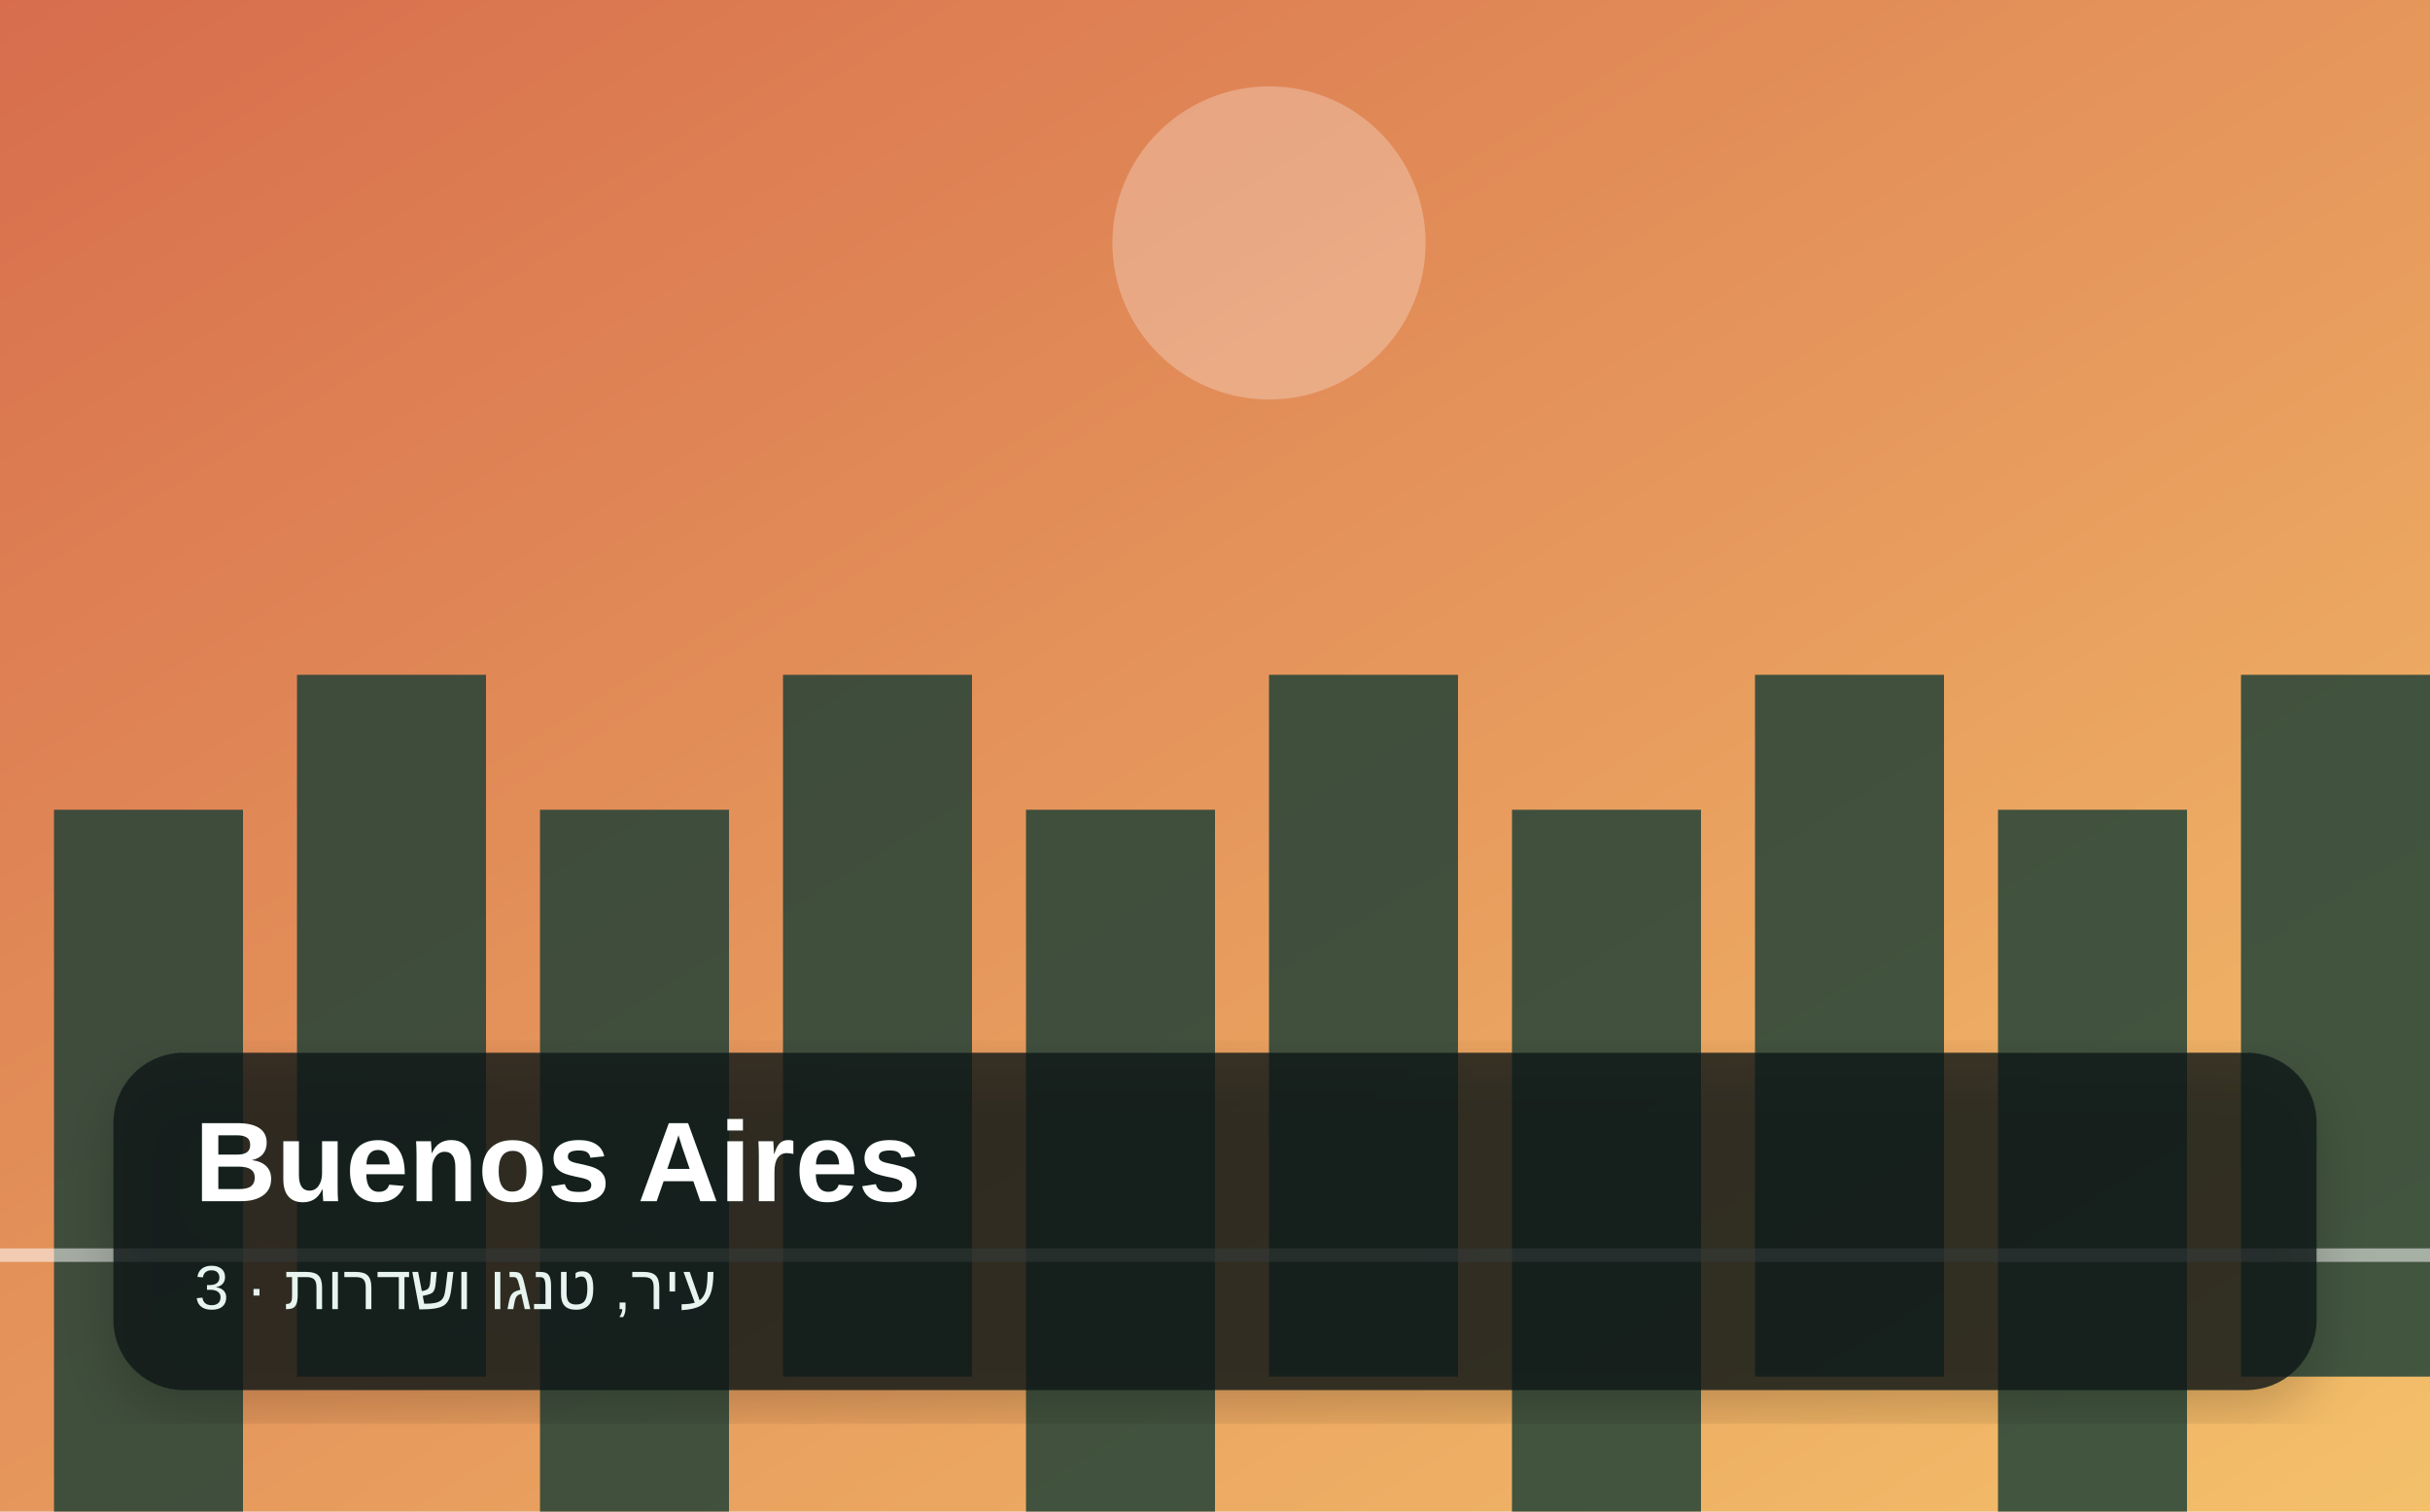
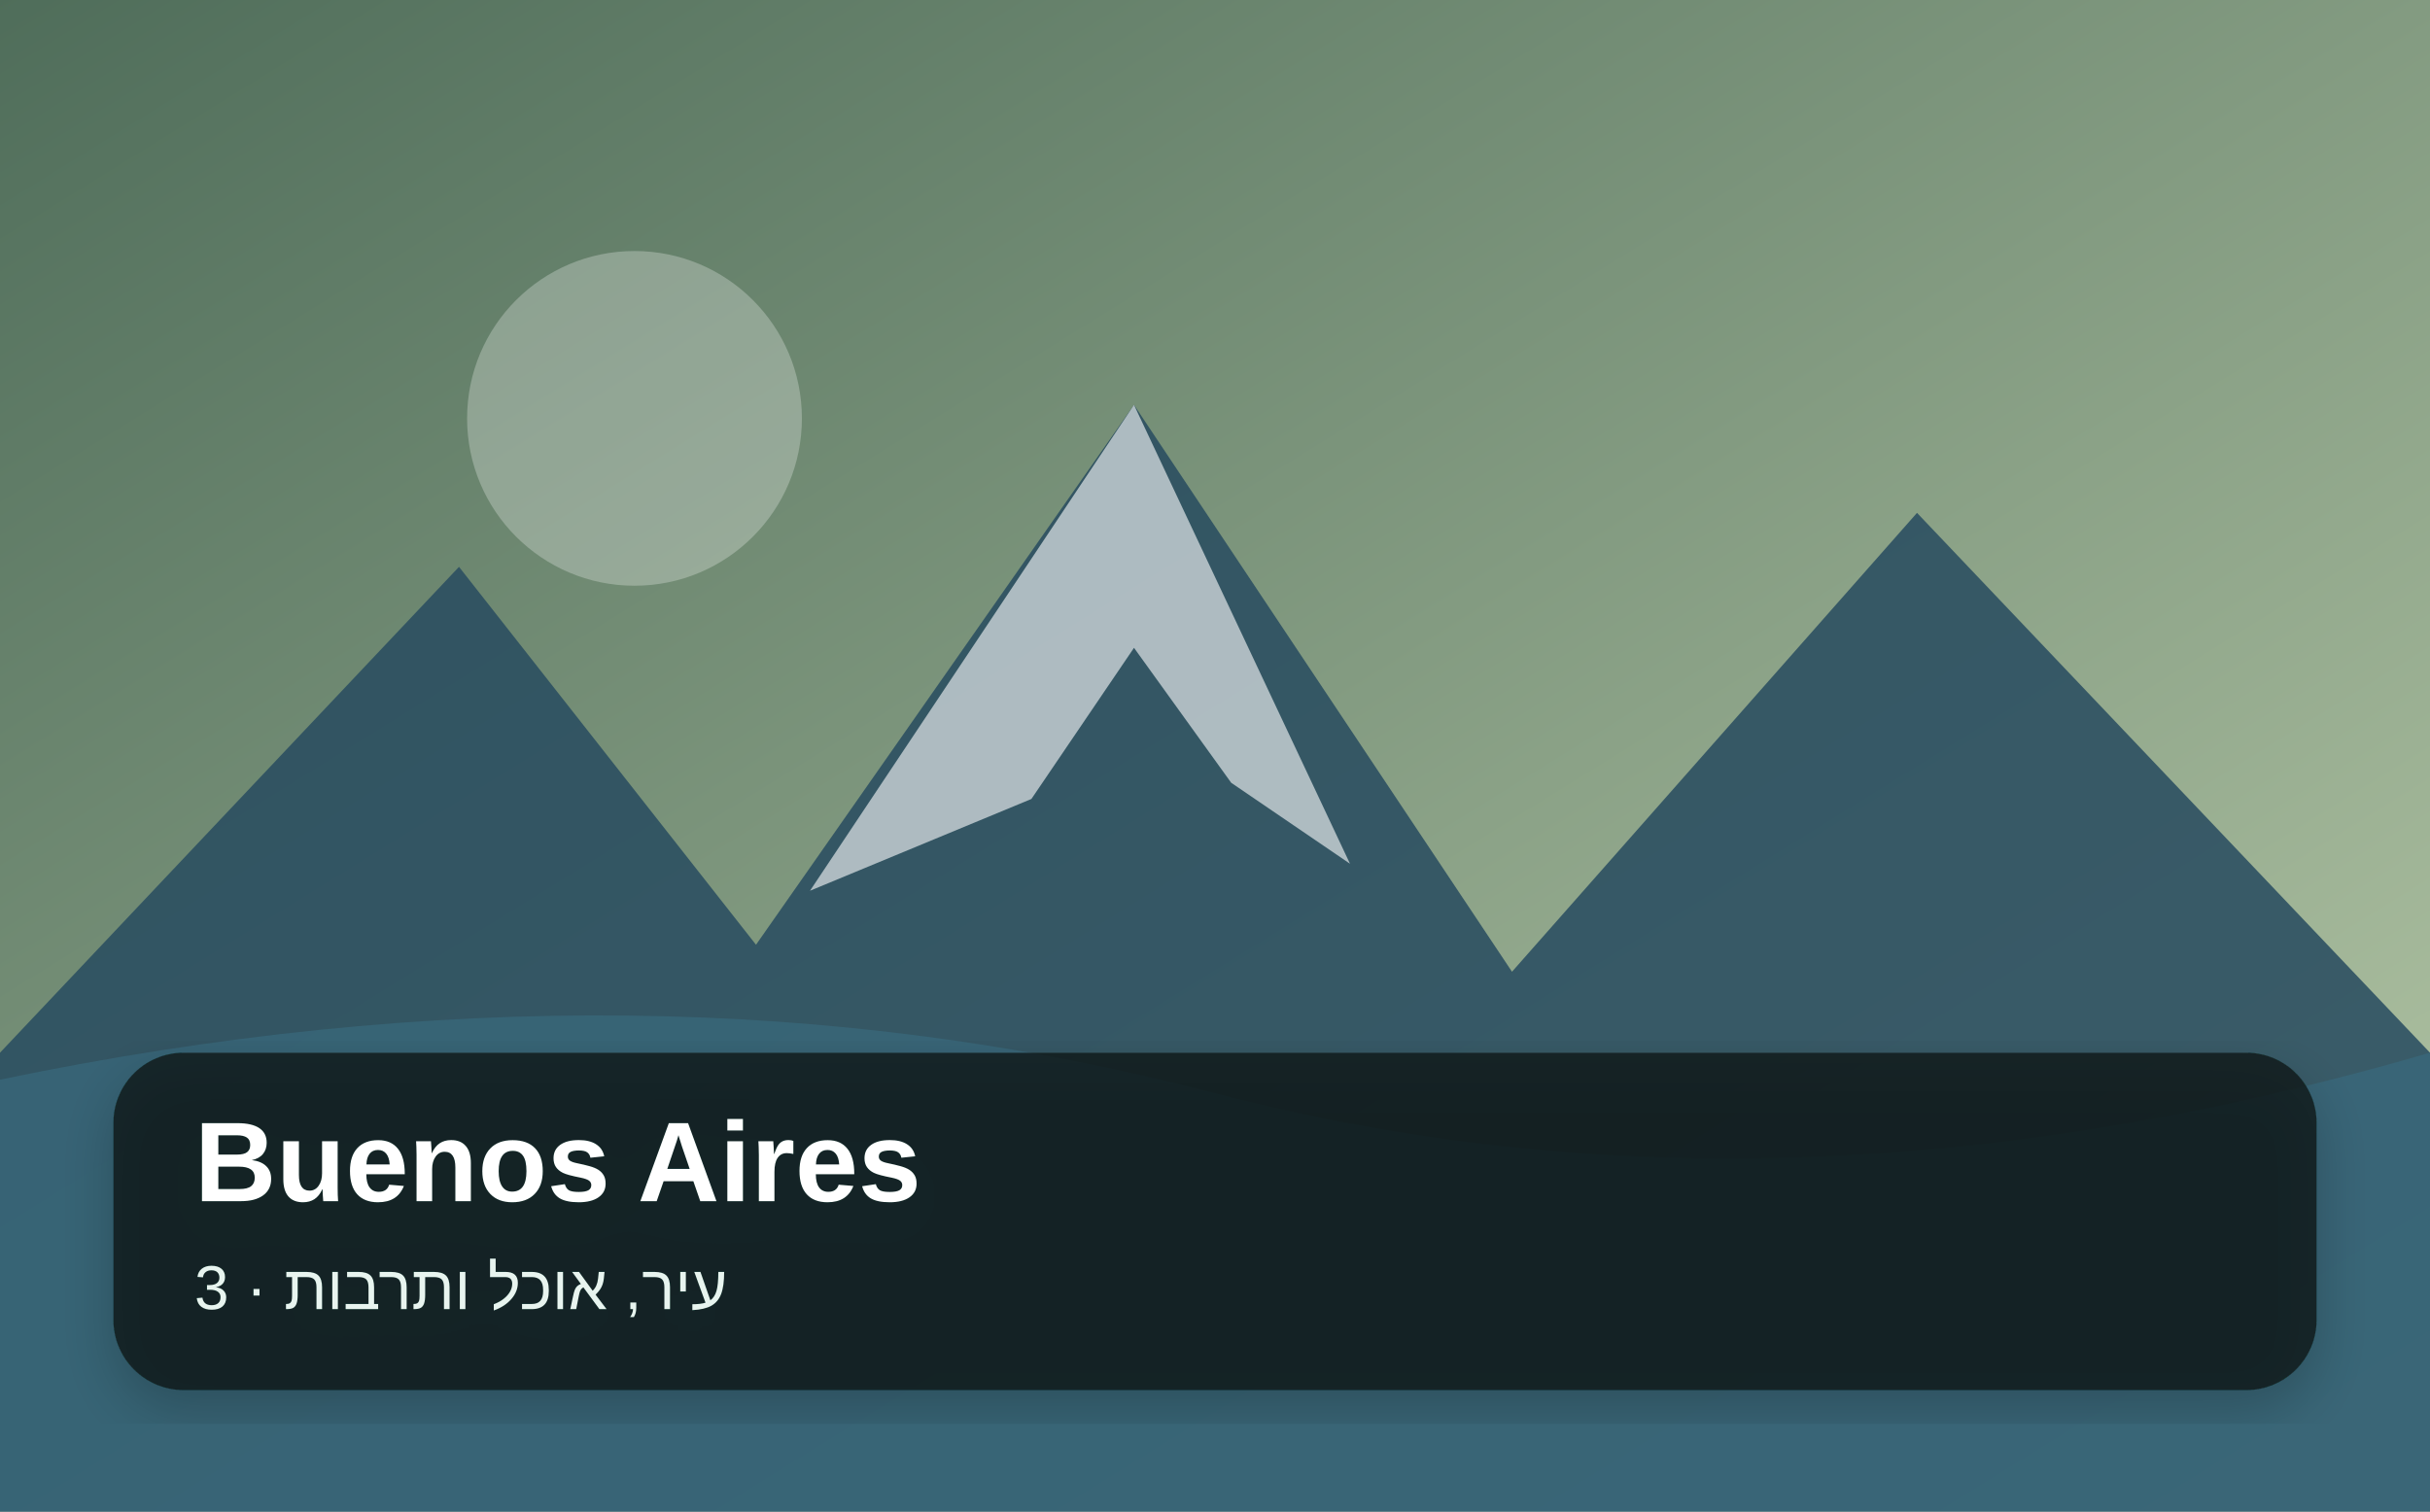
<svg xmlns="http://www.w3.org/2000/svg" width="900" height="560" viewBox="0 0 900 560">
  <defs>
    <linearGradient id="g" x1="0" y1="0" x2="1" y2="1">
-       <stop stop-color="#d76d4d" />
-       <stop offset="1" stop-color="#f4c06a" />
+       <stop stop-color="#4f6d5a" />
+       <stop offset="1" stop-color="#b7c9a8" />
    </linearGradient>
    <filter id="s">
      <feDropShadow dx="0" dy="8" stdDeviation="10" flood-opacity=".25" />
    </filter>
  </defs>
  <rect width="900" height="560" fill="url(#g)" />
-   <circle cx="470" cy="90" r="58" fill="#fff4" />
-   <rect x="20" y="300" width="70" height="260" fill="#173c35cc" />
-   <rect x="110" y="250" width="70" height="260" fill="#173c35cc" />
-   <rect x="200" y="300" width="70" height="260" fill="#173c35cc" />
-   <rect x="290" y="250" width="70" height="260" fill="#173c35cc" />
-   <rect x="380" y="300" width="70" height="260" fill="#173c35cc" />
-   <rect x="470" y="250" width="70" height="260" fill="#173c35cc" />
-   <rect x="560" y="300" width="70" height="260" fill="#173c35cc" />
-   <rect x="650" y="250" width="70" height="260" fill="#173c35cc" />
-   <rect x="740" y="300" width="70" height="260" fill="#173c35cc" />
-   <rect x="830" y="250" width="70" height="260" fill="#173c35cc" />
-   <path d="M0 465 H900" stroke="#fff8" stroke-width="5" />
+   <circle cx="235" cy="155" r="62" fill="#fff4" />
+   <path d="M0 390 L170 210 L280 350 L420 150 L560 360 L710 190 L900 390 V560 H0Z" fill="#294c60dd" />
+   <path d="M300 330 L420 150 L500 320 L456 290 L420 240 L382 296Z" fill="#fff9" />
+   <path d="M0 400 Q240 350 450 405 T900 390 V560 H0Z" fill="#3a6b7eaa" />
  <g filter="url(#s)">
    <rect x="42" y="390" width="816" height="125" rx="26" fill="#0b201bcc" />
    <text x="72" y="445" font-family="Arial,sans-serif" font-size="42" font-weight="700" fill="white">Buenos Aires</text>
-     <text x="72" y="485" font-family="Arial,sans-serif" font-size="23" fill="#e8f4ef">עיר, טנגו ושדרות · 3</text>
+     <text x="72" y="485" font-family="Arial,sans-serif" font-size="23" fill="#e8f4ef">עיר, אוכל ותרבות · 3</text>
  </g>
</svg>
